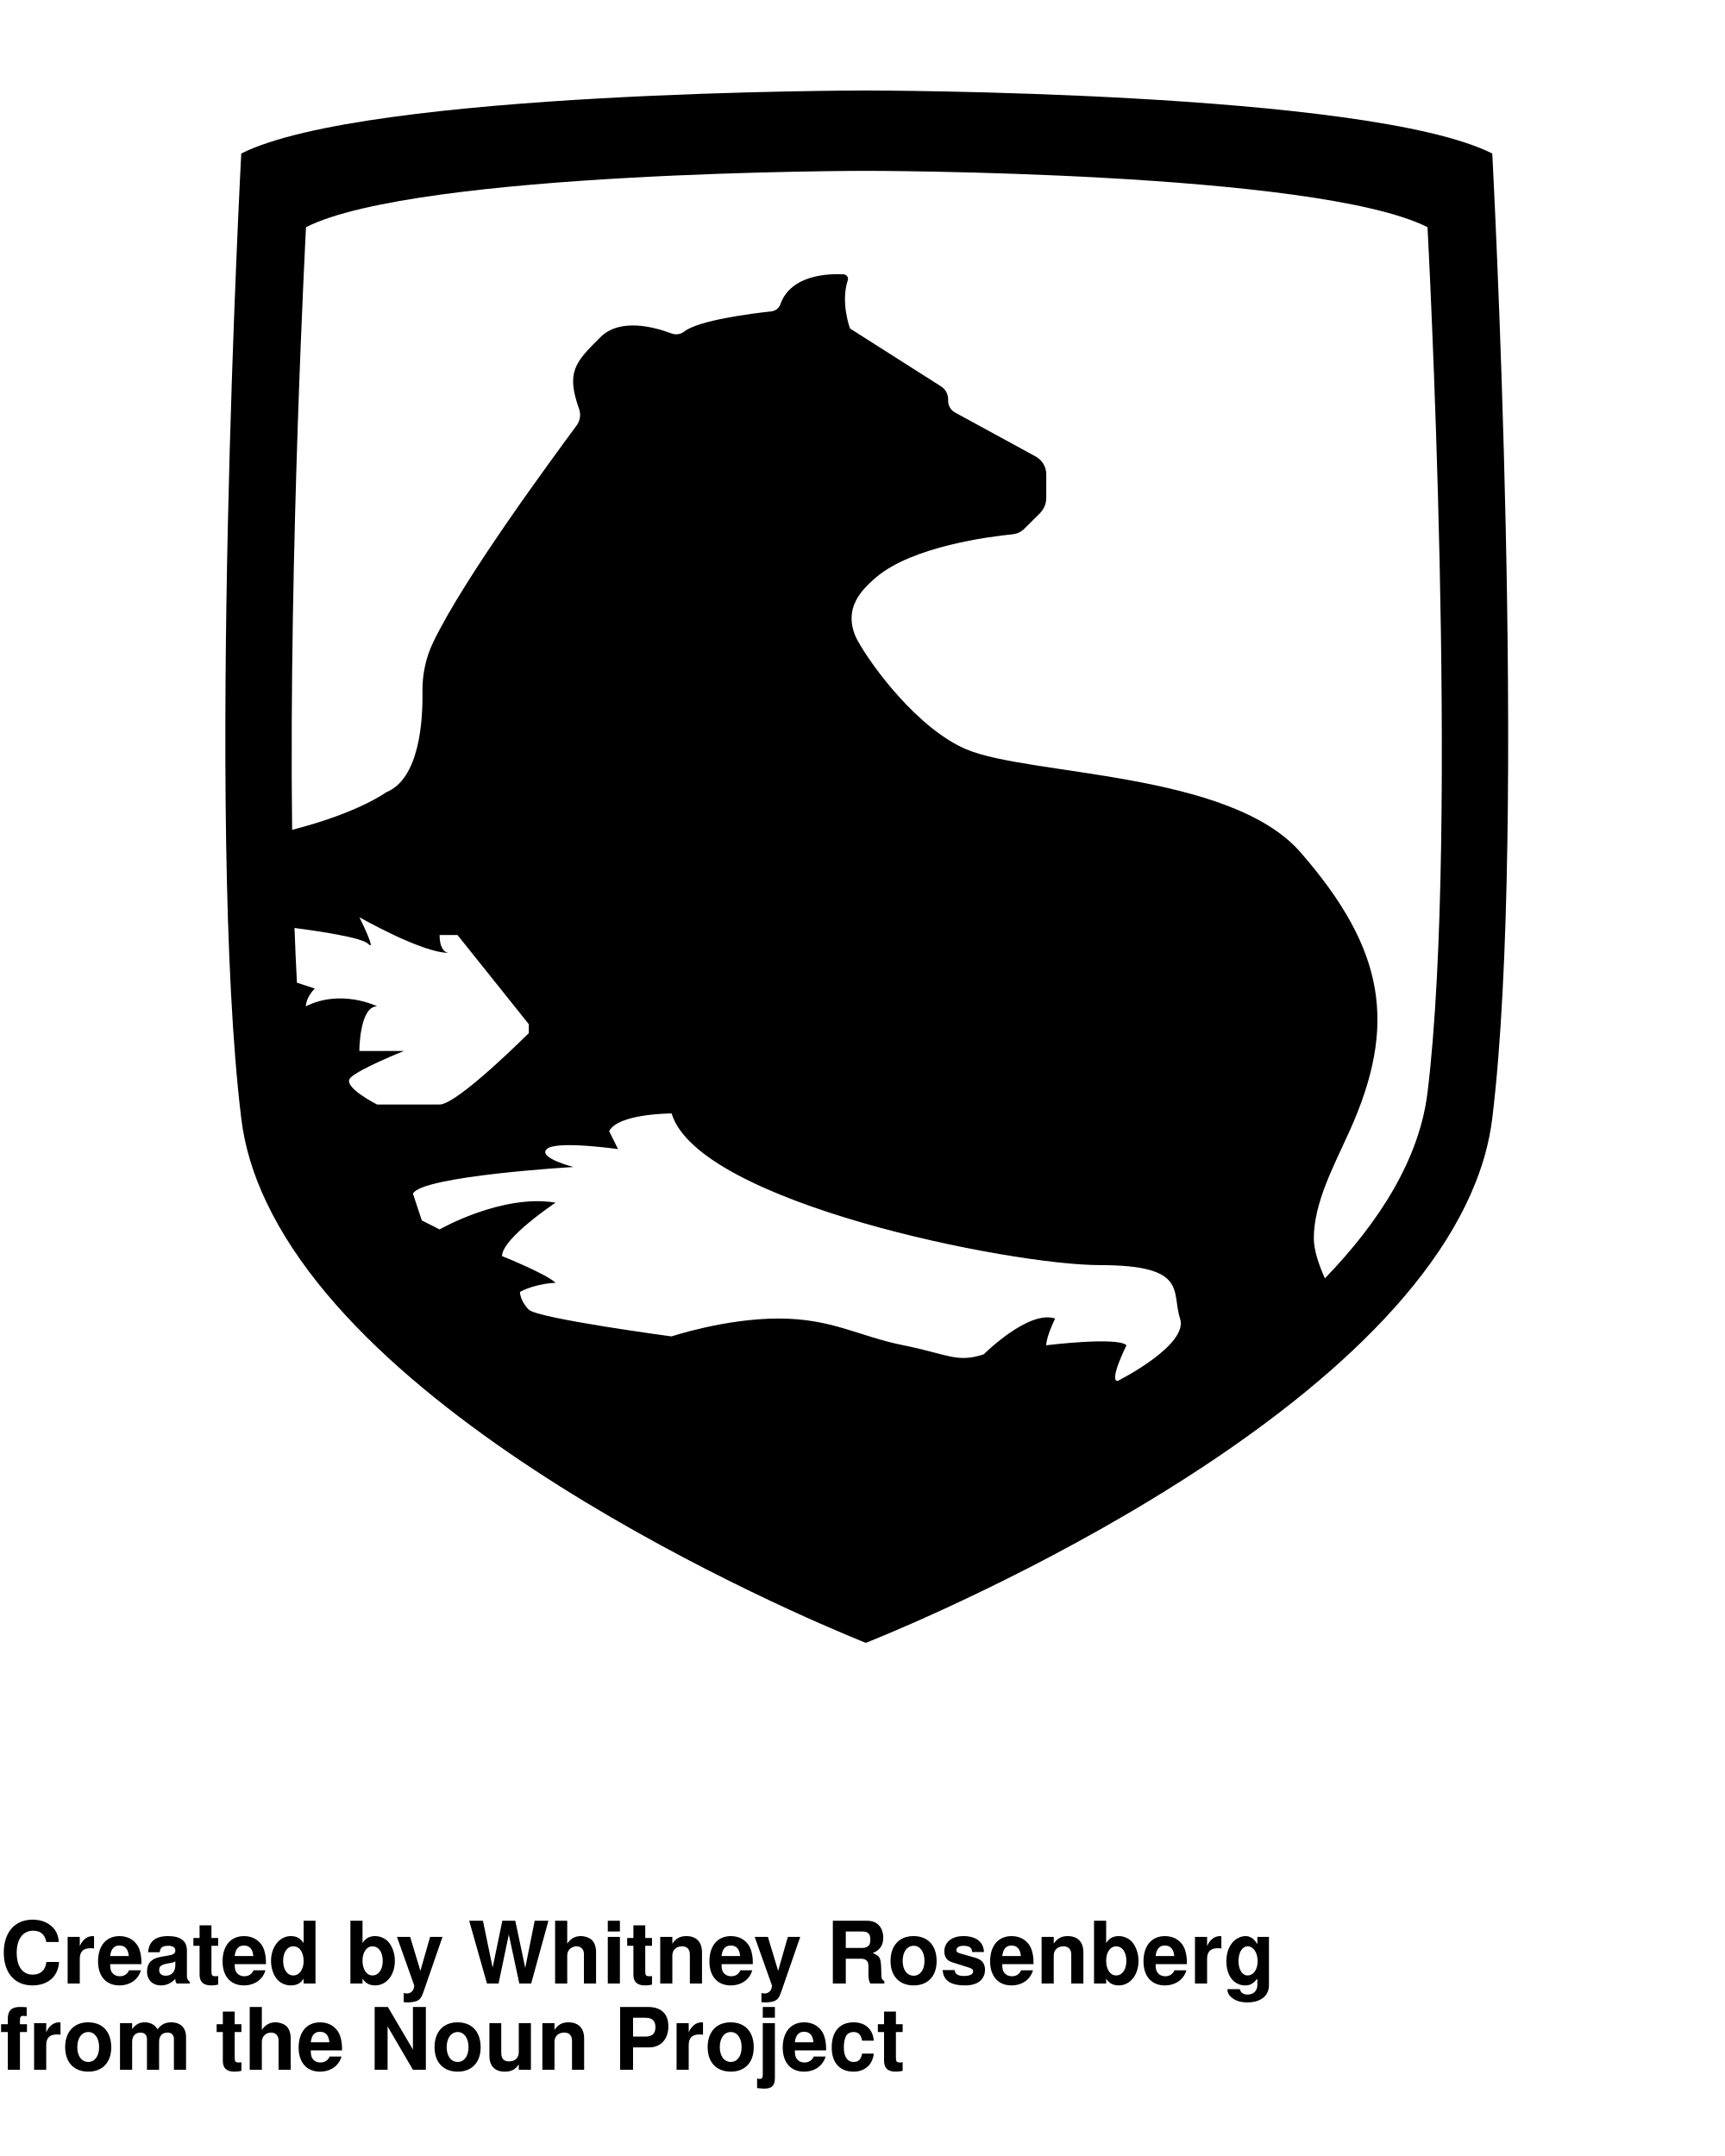
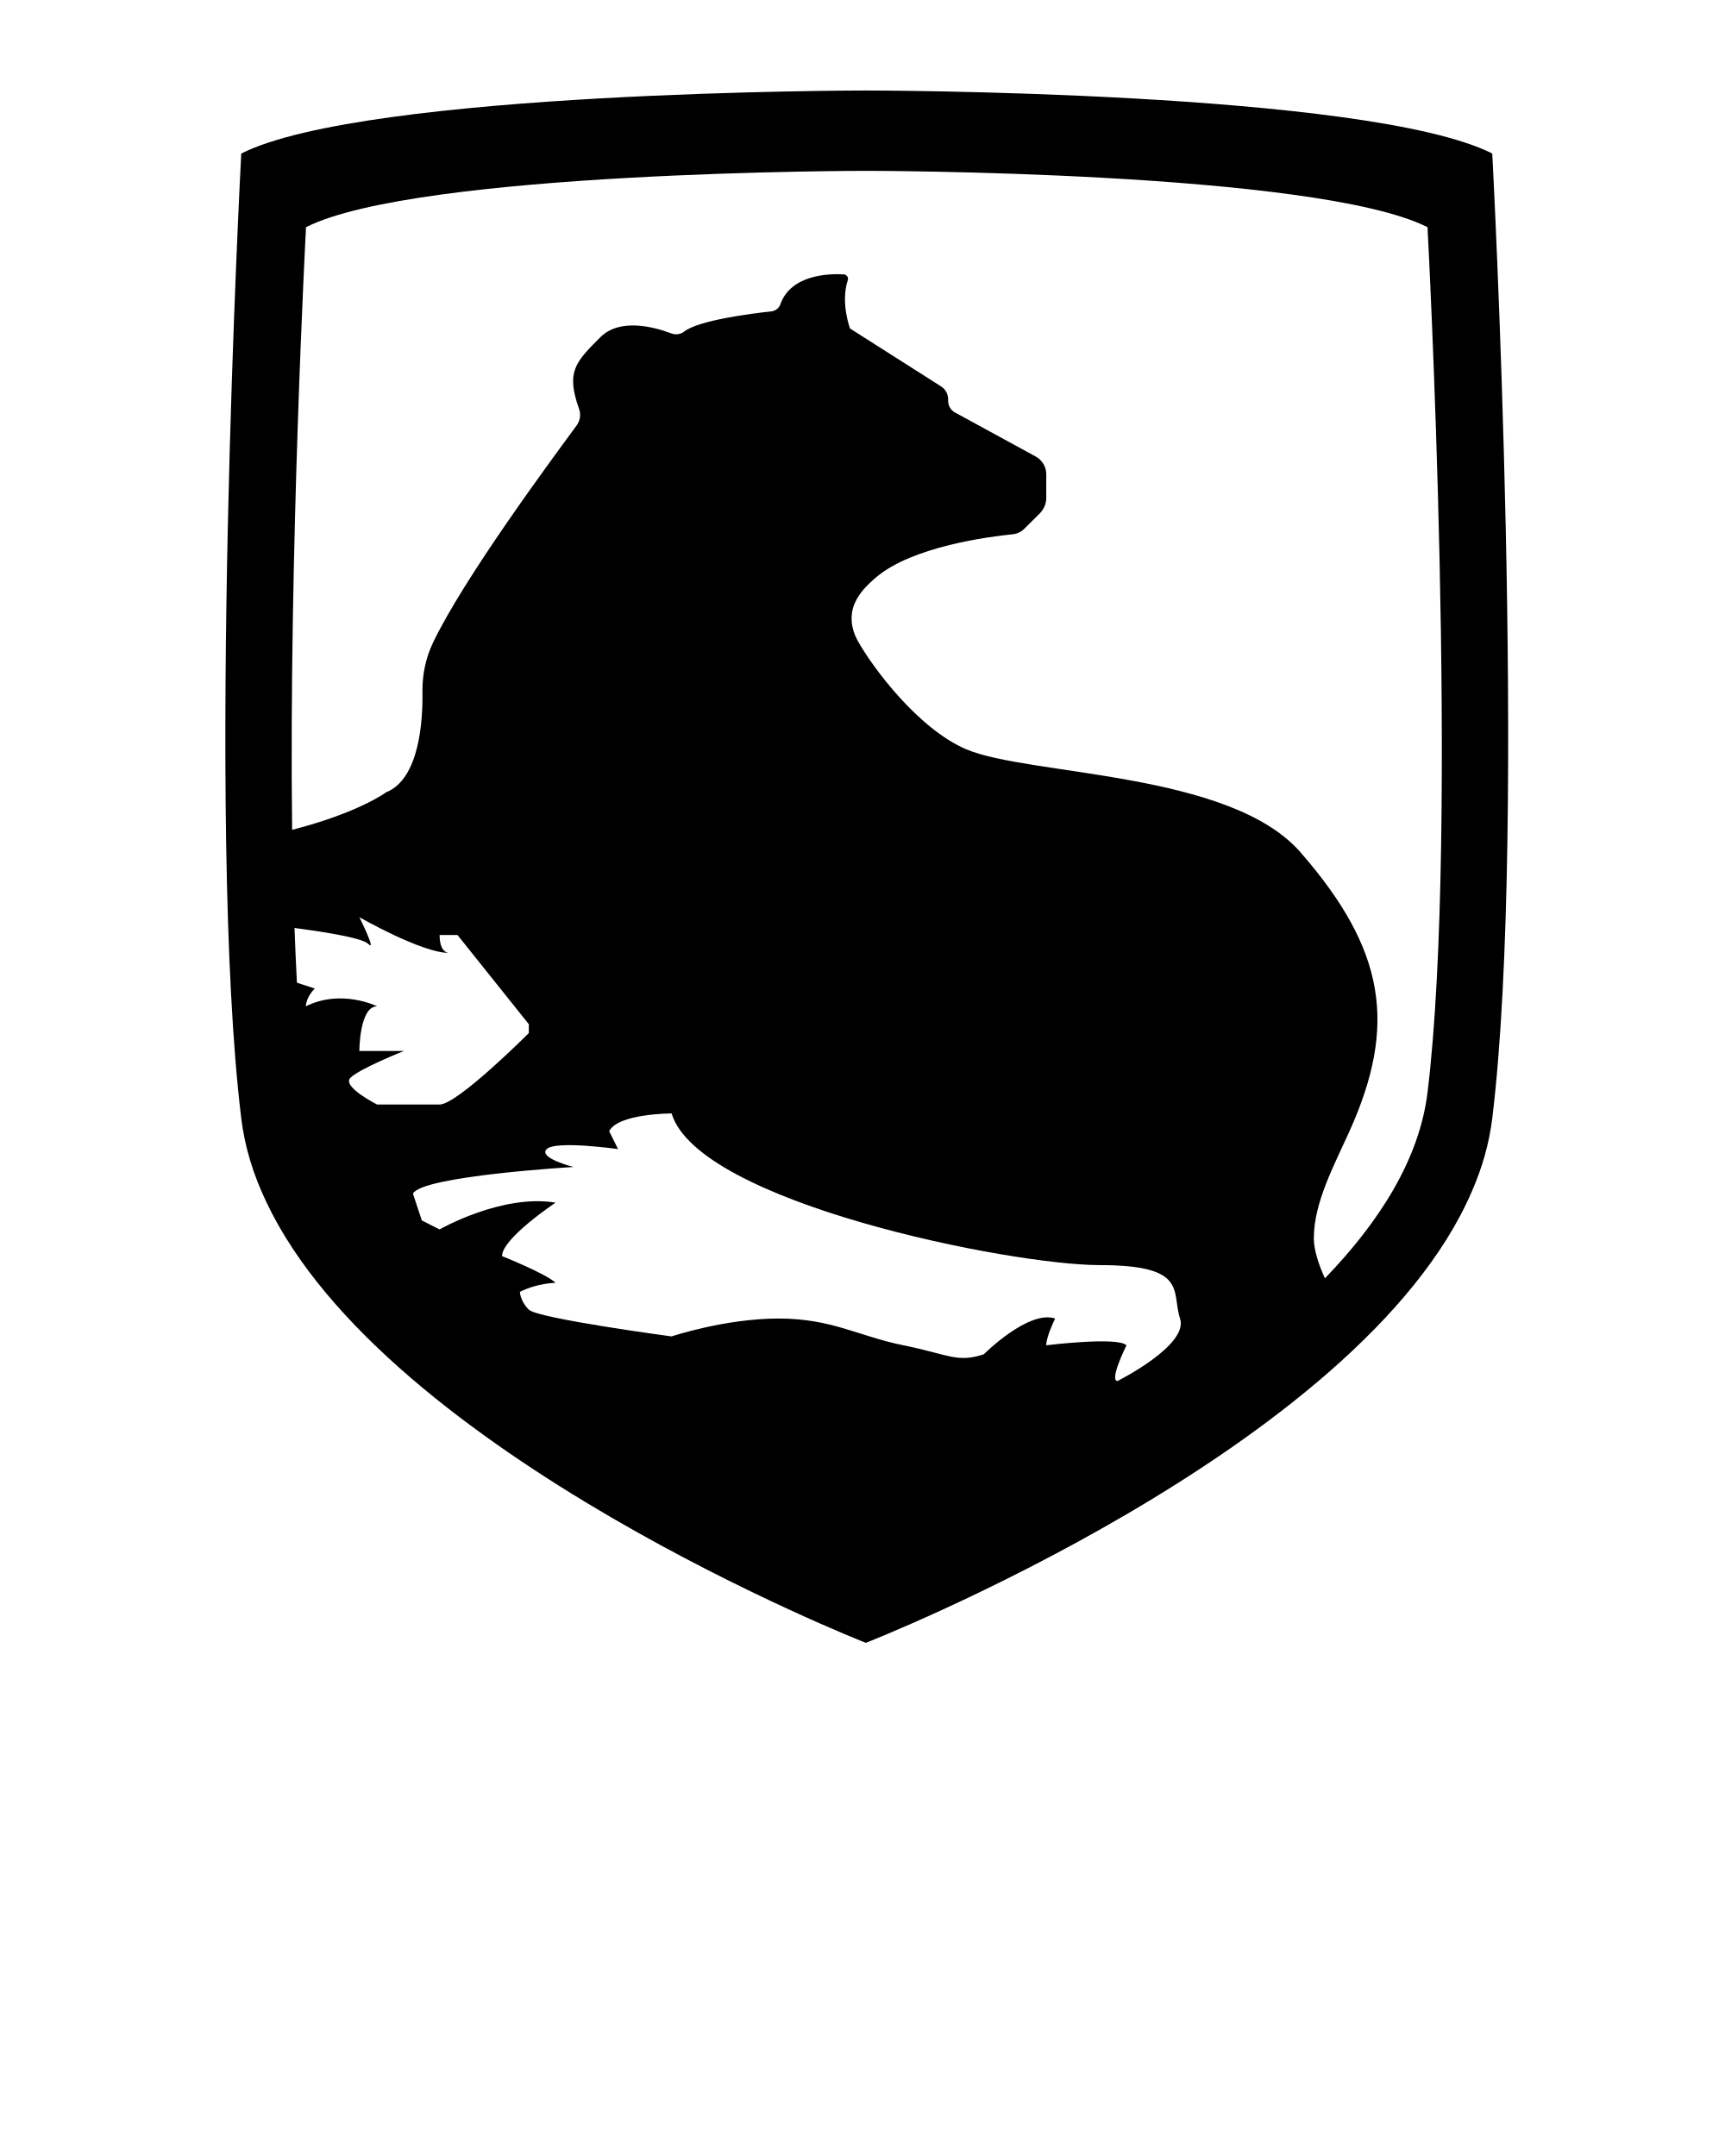
<svg xmlns="http://www.w3.org/2000/svg" version="1.1" x="0px" y="0px" viewBox="0 0 100 125" style="enable-background:new 0 0 100 100;" xml:space="preserve">
  <path d="M86.508,8.901c-7.26-3.654-36.315-3.654-36.315-3.654s-28.967,0-36.207,3.654c0,0-2.074,38.917,0,55.941  c0.201,1.659,0.703,3.279,1.459,4.858c6.932,14.648,34.749,25.548,34.749,25.548s28.633-11.188,35.11-26.123  c0.616-1.398,1.024-2.824,1.204-4.283C88.583,47.818,86.508,8.901,86.508,8.901z M20.317,62.486  c0.515-0.522,3.098-1.552,3.098-1.552h-2.583c0,0,0-2.59,1.031-2.59c0,0-2.068-1.03-4.135,0c0,0,0-0.515,0.522-1.03l-1.037-0.341  c-0.054-1.024-0.1-2.081-0.141-3.172c1.378,0.181,3.901,0.549,4.276,0.923c0.515,0.522-0.515-1.546-0.515-1.546  s3.62,2.068,5.173,2.068c0,0-0.522,0-0.522-1.037h1.037l4.135,5.172v0.515c0,0-4.135,4.142-5.173,4.142c-1.03,0-3.62,0-3.62,0  S19.795,63.001,20.317,62.486z M64.788,80.065c-0.515,0,0.515-2.068,0.515-2.068c-0.515-0.515-4.651,0-4.651,0  c0-0.515,0.515-1.552,0.515-1.552c-1.552-0.515-4.135,2.074-4.135,2.074c-1.552,0.515-2.068,0-4.657-0.522  c-2.583-0.515-4.135-1.552-7.24-1.552c-3.098,0-6.203,1.037-6.203,1.037s-7.755-1.037-8.277-1.552  c-0.515-0.515-0.515-1.031-0.515-1.031c1.037-0.522,2.068-0.522,2.068-0.522c-0.515-0.515-3.105-1.552-3.105-1.552  c0-1.03,3.105-3.098,3.105-3.098c-3.105-0.522-6.725,1.552-6.725,1.552l-1.03-0.522l-0.515-1.552  c0.515-1.03,9.308-1.546,9.308-1.546s-2.068-0.522-1.552-1.037c0.515-0.515,4.135,0,4.135,0l-0.515-1.037  c0.515-1.03,3.62-1.03,3.62-1.03c1.552,5.172,19.653,8.793,24.819,8.793c5.173,0,4.142,1.552,4.657,3.098  C68.923,77.997,64.788,80.065,64.788,80.065z M82.755,63.336c-0.468,3.848-2.77,7.488-5.949,10.78  c-0.368-0.816-0.642-1.653-0.642-2.322c0-2.068,1.166-4.209,2.068-6.21c2.769-6.148,2.094-10.506-2.844-16.173  C71.279,44.7,59.62,44.989,56,43.436c-2.757-1.178-5.431-4.738-6.301-6.331c-0.355-0.649-0.448-1.425-0.161-2.101  c0.254-0.616,0.736-1.091,1.258-1.539c2.114-1.787,6.564-2.355,7.909-2.489c0.261-0.027,0.502-0.141,0.683-0.328l0.897-0.89  c0.234-0.241,0.368-0.555,0.368-0.89v-1.365c0-0.435-0.234-0.83-0.616-1.037l-4.671-2.549c-0.248-0.134-0.402-0.395-0.402-0.676  v-0.094c0-0.301-0.154-0.582-0.408-0.743l-5.28-3.359c0,0-0.562-1.506-0.127-2.804c0.054-0.154-0.067-0.321-0.234-0.335  c-0.87-0.047-3.071,0.007-3.68,1.746c-0.08,0.221-0.288,0.375-0.522,0.402c-1.131,0.12-4.222,0.515-5.052,1.171  c-0.214,0.167-0.502,0.201-0.756,0.1c-0.964-0.361-2.964-0.917-4.109,0.234c-1.445,1.445-1.994,1.994-1.225,4.155  c0.114,0.315,0.06,0.676-0.141,0.95c-1.445,1.967-6.511,8.806-8.324,12.587c-0.428,0.89-0.629,1.874-0.616,2.864  c0.027,1.653-0.167,5.045-2.108,5.822c0,0-1.586,1.184-5.447,2.175C16.737,32.053,17.74,13.17,17.74,13.17  c6.484-3.265,32.46-3.265,32.46-3.265s26.05,0,32.554,3.265C82.755,13.17,84.621,48.066,82.755,63.336z" />
-   <text x="0" y="115" fill="#000000" font-size="5px" font-weight="bold" font-family="'Helvetica Neue', Helvetica, Arial-Unicode, Arial, Sans-serif">Created by Whitney Rosenberg</text>
-   <text x="0" y="120" fill="#000000" font-size="5px" font-weight="bold" font-family="'Helvetica Neue', Helvetica, Arial-Unicode, Arial, Sans-serif">from the Noun Project</text>
</svg>
